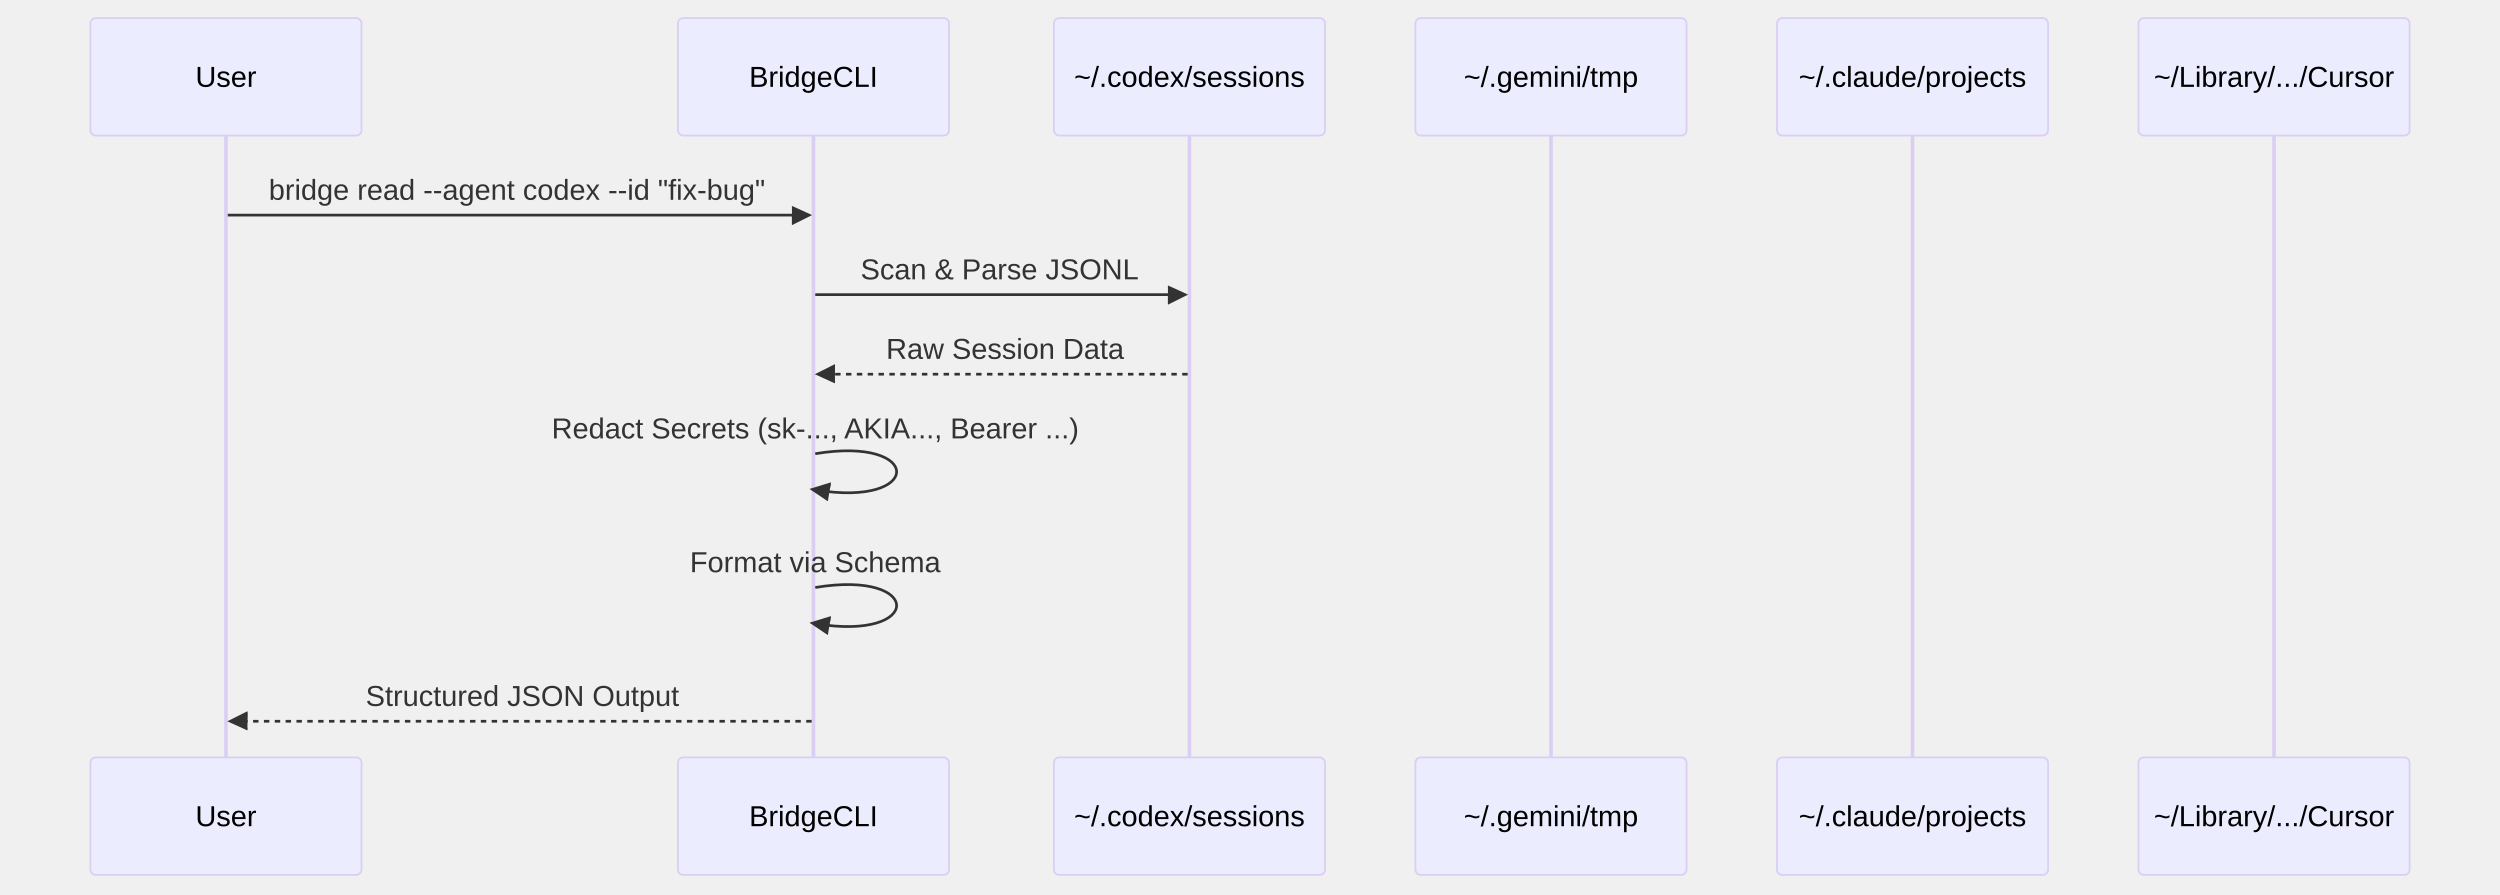
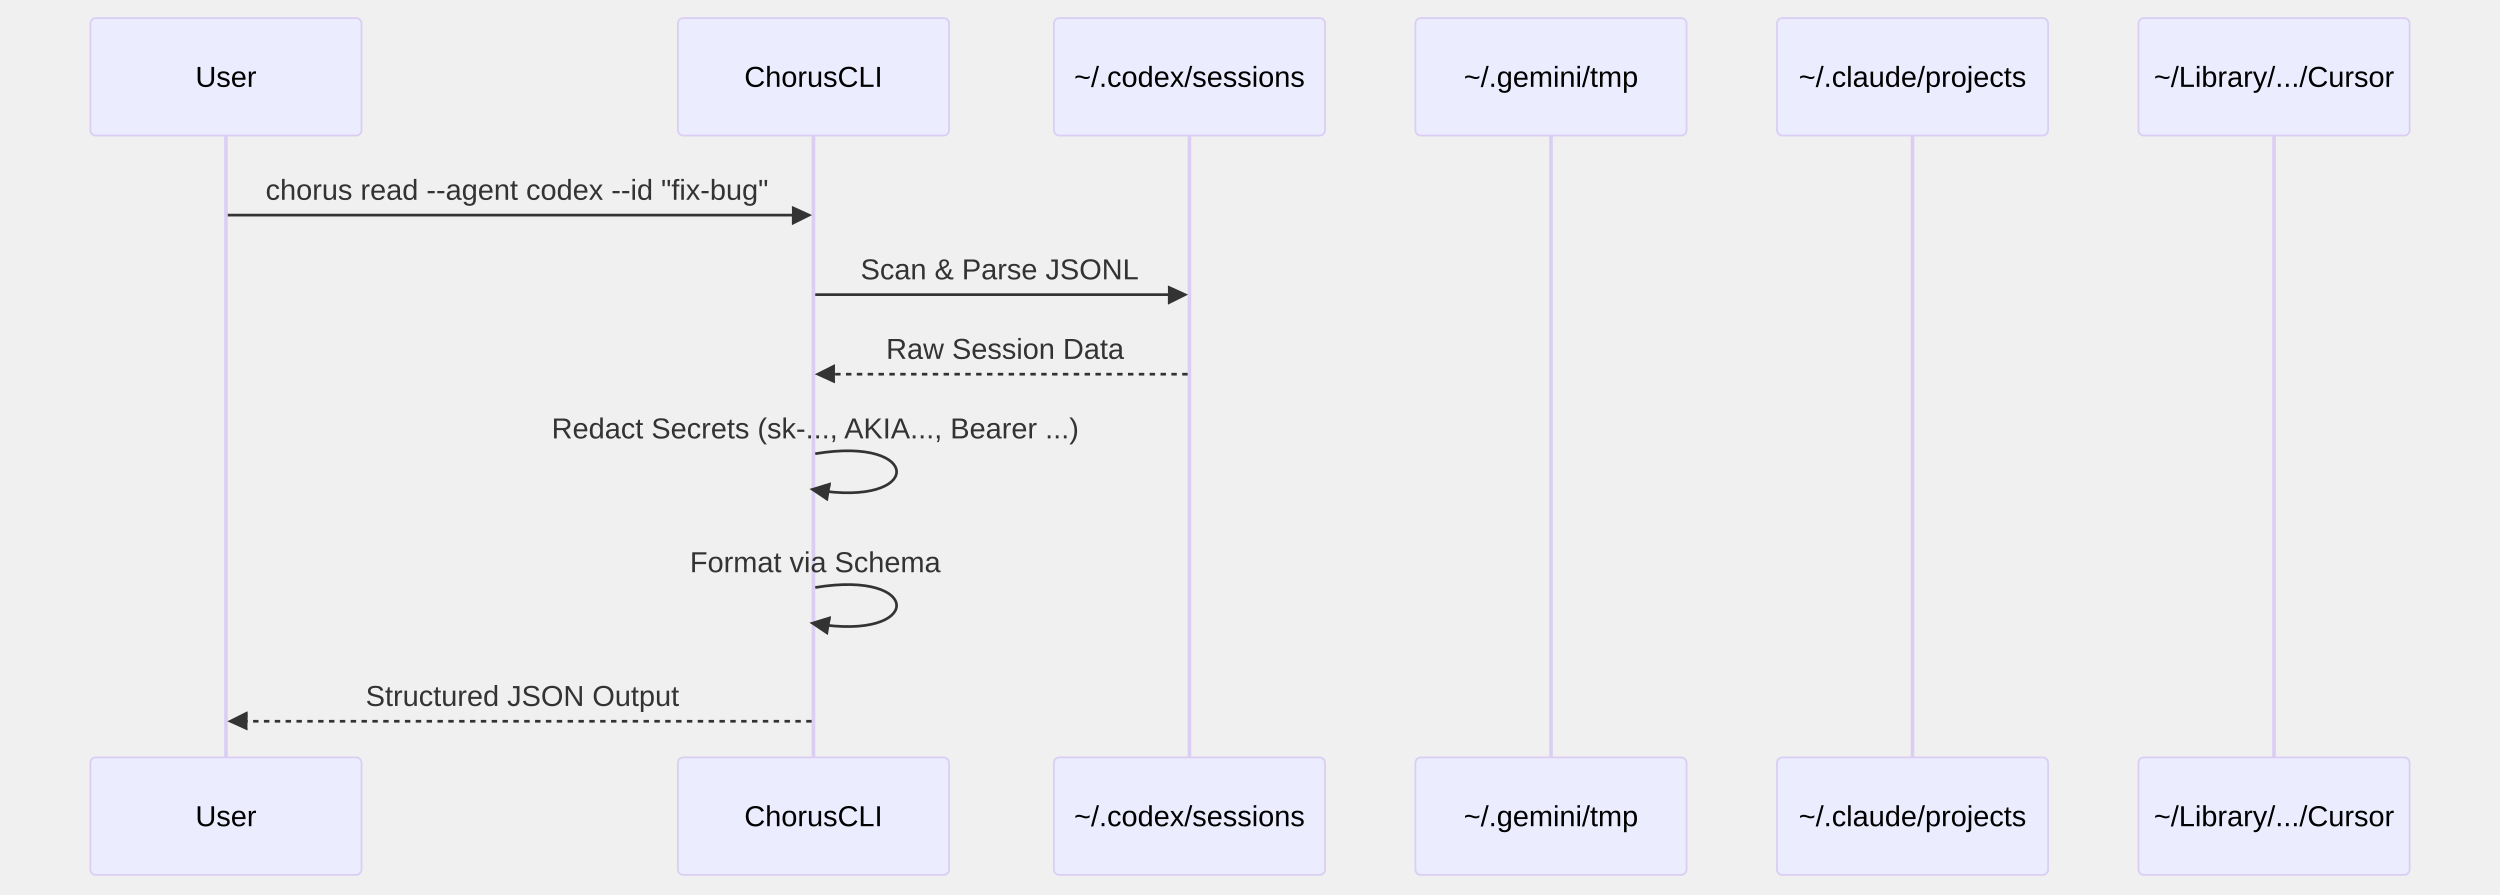
<svg xmlns="http://www.w3.org/2000/svg" id="my-svg" width="100%" style="max-width: 1383px; background-color: transparent;" viewBox="-50 -10 1383 495" role="graphics-document document" aria-roledescription="sequence">
  <g>
    <rect x="1133" y="409" fill="#eaeaea" stroke="#666" width="150" height="65" name="Cursor" rx="3" ry="3" class="actor actor-bottom" />
    <text x="1208" y="441.5" dominant-baseline="central" alignment-baseline="central" class="actor actor-box" style="text-anchor: middle; font-size: 16px; font-weight: 400;">
      <tspan x="1208" dy="0">~/Library/.../Cursor</tspan>
    </text>
  </g>
  <g>
    <rect x="933" y="409" fill="#eaeaea" stroke="#666" width="150" height="65" name="Claude" rx="3" ry="3" class="actor actor-bottom" />
    <text x="1008" y="441.5" dominant-baseline="central" alignment-baseline="central" class="actor actor-box" style="text-anchor: middle; font-size: 16px; font-weight: 400;">
      <tspan x="1008" dy="0">~/.claude/projects</tspan>
    </text>
  </g>
  <g>
    <rect x="733" y="409" fill="#eaeaea" stroke="#666" width="150" height="65" name="Gemini" rx="3" ry="3" class="actor actor-bottom" />
    <text x="808" y="441.5" dominant-baseline="central" alignment-baseline="central" class="actor actor-box" style="text-anchor: middle; font-size: 16px; font-weight: 400;">
      <tspan x="808" dy="0">~/.gemini/tmp</tspan>
    </text>
  </g>
  <g>
    <rect x="533" y="409" fill="#eaeaea" stroke="#666" width="150" height="65" name="Codex" rx="3" ry="3" class="actor actor-bottom" />
    <text x="608" y="441.5" dominant-baseline="central" alignment-baseline="central" class="actor actor-box" style="text-anchor: middle; font-size: 16px; font-weight: 400;">
      <tspan x="608" dy="0">~/.codex/sessions</tspan>
    </text>
  </g>
  <g>
-     <rect x="325" y="409" fill="#eaeaea" stroke="#666" width="150" height="65" name="BridgeCLI" rx="3" ry="3" class="actor actor-bottom" />
+     <rect x="325" y="409" fill="#eaeaea" stroke="#666" width="150" height="65" name="ChorusCLI" rx="3" ry="3" class="actor actor-bottom" />
    <text x="400" y="441.5" dominant-baseline="central" alignment-baseline="central" class="actor actor-box" style="text-anchor: middle; font-size: 16px; font-weight: 400;">
-       <tspan x="400" dy="0">BridgeCLI</tspan>
+       <tspan x="400" dy="0">ChorusCLI</tspan>
    </text>
  </g>
  <g>
    <rect x="0" y="409" fill="#eaeaea" stroke="#666" width="150" height="65" name="User" rx="3" ry="3" class="actor actor-bottom" />
    <text x="75" y="441.5" dominant-baseline="central" alignment-baseline="central" class="actor actor-box" style="text-anchor: middle; font-size: 16px; font-weight: 400;">
      <tspan x="75" dy="0">User</tspan>
    </text>
  </g>
  <g>
    <line id="actor5" x1="1208" y1="65" x2="1208" y2="409" class="actor-line 200" stroke-width="0.5px" stroke="#999" name="Cursor" />
    <g id="root-5">
      <rect x="1133" y="0" fill="#eaeaea" stroke="#666" width="150" height="65" name="Cursor" rx="3" ry="3" class="actor actor-top" />
      <text x="1208" y="32.5" dominant-baseline="central" alignment-baseline="central" class="actor actor-box" style="text-anchor: middle; font-size: 16px; font-weight: 400;">
        <tspan x="1208" dy="0">~/Library/.../Cursor</tspan>
      </text>
    </g>
  </g>
  <g>
    <line id="actor4" x1="1008" y1="65" x2="1008" y2="409" class="actor-line 200" stroke-width="0.5px" stroke="#999" name="Claude" />
    <g id="root-4">
      <rect x="933" y="0" fill="#eaeaea" stroke="#666" width="150" height="65" name="Claude" rx="3" ry="3" class="actor actor-top" />
      <text x="1008" y="32.5" dominant-baseline="central" alignment-baseline="central" class="actor actor-box" style="text-anchor: middle; font-size: 16px; font-weight: 400;">
        <tspan x="1008" dy="0">~/.claude/projects</tspan>
      </text>
    </g>
  </g>
  <g>
    <line id="actor3" x1="808" y1="65" x2="808" y2="409" class="actor-line 200" stroke-width="0.5px" stroke="#999" name="Gemini" />
    <g id="root-3">
      <rect x="733" y="0" fill="#eaeaea" stroke="#666" width="150" height="65" name="Gemini" rx="3" ry="3" class="actor actor-top" />
      <text x="808" y="32.5" dominant-baseline="central" alignment-baseline="central" class="actor actor-box" style="text-anchor: middle; font-size: 16px; font-weight: 400;">
        <tspan x="808" dy="0">~/.gemini/tmp</tspan>
      </text>
    </g>
  </g>
  <g>
    <line id="actor2" x1="608" y1="65" x2="608" y2="409" class="actor-line 200" stroke-width="0.5px" stroke="#999" name="Codex" />
    <g id="root-2">
      <rect x="533" y="0" fill="#eaeaea" stroke="#666" width="150" height="65" name="Codex" rx="3" ry="3" class="actor actor-top" />
      <text x="608" y="32.5" dominant-baseline="central" alignment-baseline="central" class="actor actor-box" style="text-anchor: middle; font-size: 16px; font-weight: 400;">
        <tspan x="608" dy="0">~/.codex/sessions</tspan>
      </text>
    </g>
  </g>
  <g>
-     <line id="actor1" x1="400" y1="65" x2="400" y2="409" class="actor-line 200" stroke-width="0.5px" stroke="#999" name="BridgeCLI" />
+     <line id="actor1" x1="400" y1="65" x2="400" y2="409" class="actor-line 200" stroke-width="0.5px" stroke="#999" name="ChorusCLI" />
    <g id="root-1">
-       <rect x="325" y="0" fill="#eaeaea" stroke="#666" width="150" height="65" name="BridgeCLI" rx="3" ry="3" class="actor actor-top" />
+       <rect x="325" y="0" fill="#eaeaea" stroke="#666" width="150" height="65" name="ChorusCLI" rx="3" ry="3" class="actor actor-top" />
      <text x="400" y="32.5" dominant-baseline="central" alignment-baseline="central" class="actor actor-box" style="text-anchor: middle; font-size: 16px; font-weight: 400;">
-         <tspan x="400" dy="0">BridgeCLI</tspan>
+         <tspan x="400" dy="0">ChorusCLI</tspan>
      </text>
    </g>
  </g>
  <g>
    <line id="actor0" x1="75" y1="65" x2="75" y2="409" class="actor-line 200" stroke-width="0.5px" stroke="#999" name="User" />
    <g id="root-0">
      <rect x="0" y="0" fill="#eaeaea" stroke="#666" width="150" height="65" name="User" rx="3" ry="3" class="actor actor-top" />
      <text x="75" y="32.5" dominant-baseline="central" alignment-baseline="central" class="actor actor-box" style="text-anchor: middle; font-size: 16px; font-weight: 400;">
        <tspan x="75" dy="0">User</tspan>
      </text>
    </g>
  </g>
  <style>#my-svg{font-family:"trebuchet ms",verdana,arial,sans-serif;font-size:16px;fill:#333;}@keyframes edge-animation-frame{from{stroke-dashoffset:0;}}@keyframes dash{to{stroke-dashoffset:0;}}#my-svg .edge-animation-slow{stroke-dasharray:9,5!important;stroke-dashoffset:900;animation:dash 50s linear infinite;stroke-linecap:round;}#my-svg .edge-animation-fast{stroke-dasharray:9,5!important;stroke-dashoffset:900;animation:dash 20s linear infinite;stroke-linecap:round;}#my-svg .error-icon{fill:#552222;}#my-svg .error-text{fill:#552222;stroke:#552222;}#my-svg .edge-thickness-normal{stroke-width:1px;}#my-svg .edge-thickness-thick{stroke-width:3.5px;}#my-svg .edge-pattern-solid{stroke-dasharray:0;}#my-svg .edge-thickness-invisible{stroke-width:0;fill:none;}#my-svg .edge-pattern-dashed{stroke-dasharray:3;}#my-svg .edge-pattern-dotted{stroke-dasharray:2;}#my-svg .marker{fill:#333333;stroke:#333333;}#my-svg .marker.cross{stroke:#333333;}#my-svg svg{font-family:"trebuchet ms",verdana,arial,sans-serif;font-size:16px;}#my-svg p{margin:0;}#my-svg .actor{stroke:hsl(259.626, 59.777%, 87.902%);fill:#ECECFF;}#my-svg text.actor&gt;tspan{fill:black;stroke:none;}#my-svg .actor-line{stroke:hsl(259.626, 59.777%, 87.902%);}#my-svg .innerArc{stroke-width:1.5;stroke-dasharray:none;}#my-svg .messageLine0{stroke-width:1.5;stroke-dasharray:none;stroke:#333;}#my-svg .messageLine1{stroke-width:1.5;stroke-dasharray:2,2;stroke:#333;}#my-svg #arrowhead path{fill:#333;stroke:#333;}#my-svg .sequenceNumber{fill:white;}#my-svg #sequencenumber{fill:#333;}#my-svg #crosshead path{fill:#333;stroke:#333;}#my-svg .messageText{fill:#333;stroke:none;}#my-svg .labelBox{stroke:hsl(259.626, 59.777%, 87.902%);fill:#ECECFF;}#my-svg .labelText,#my-svg .labelText&gt;tspan{fill:black;stroke:none;}#my-svg .loopText,#my-svg .loopText&gt;tspan{fill:black;stroke:none;}#my-svg .loopLine{stroke-width:2px;stroke-dasharray:2,2;stroke:hsl(259.626, 59.777%, 87.902%);fill:hsl(259.626, 59.777%, 87.902%);}#my-svg .note{stroke:#aaaa33;fill:#fff5ad;}#my-svg .noteText,#my-svg .noteText&gt;tspan{fill:black;stroke:none;}#my-svg .activation0{fill:#f4f4f4;stroke:#666;}#my-svg .activation1{fill:#f4f4f4;stroke:#666;}#my-svg .activation2{fill:#f4f4f4;stroke:#666;}#my-svg .actorPopupMenu{position:absolute;}#my-svg .actorPopupMenuPanel{position:absolute;fill:#ECECFF;box-shadow:0px 8px 16px 0px rgba(0,0,0,0.2);filter:drop-shadow(3px 5px 2px rgb(0 0 0 / 0.4));}#my-svg .actor-man line{stroke:hsl(259.626, 59.777%, 87.902%);fill:#ECECFF;}#my-svg .actor-man circle,#my-svg line{stroke:hsl(259.626, 59.777%, 87.902%);fill:#ECECFF;stroke-width:2px;}#my-svg :root{--mermaid-font-family:"trebuchet ms",verdana,arial,sans-serif;}</style>
  <g />
  <defs>
    <symbol id="computer" width="24" height="24">
      <path transform="scale(.5)" d="M2 2v13h20v-13h-20zm18 11h-16v-9h16v9zm-10.228 6l.466-1h3.524l.467 1h-4.457zm14.228 3h-24l2-6h2.104l-1.33 4h18.45l-1.297-4h2.073l2 6zm-5-10h-14v-7h14v7z" />
    </symbol>
  </defs>
  <defs>
    <symbol id="database" fill-rule="evenodd" clip-rule="evenodd">
      <path transform="scale(.5)" d="M12.258.001l.256.004.255.005.253.008.251.01.249.012.247.015.246.016.242.019.241.02.239.023.236.024.233.027.231.028.229.031.225.032.223.034.22.036.217.038.214.04.211.041.208.043.205.045.201.046.198.048.194.05.191.051.187.053.183.054.18.056.175.057.172.059.168.06.163.061.16.063.155.064.15.066.074.033.073.033.071.034.07.034.069.035.068.035.067.035.066.035.064.036.064.036.062.036.06.036.06.037.058.037.058.037.055.038.055.038.053.038.052.038.051.039.05.039.048.039.047.039.045.04.044.04.043.04.041.04.04.041.039.041.037.041.036.041.034.041.033.042.032.042.03.042.029.042.027.042.026.043.024.043.023.043.021.043.02.043.018.044.017.043.015.044.013.044.012.044.011.045.009.044.007.045.006.045.004.045.002.045.001.045v17l-.001.045-.002.045-.004.045-.006.045-.007.045-.009.044-.011.045-.012.044-.013.044-.015.044-.017.043-.018.044-.02.043-.021.043-.023.043-.024.043-.026.043-.027.042-.029.042-.03.042-.032.042-.033.042-.034.041-.036.041-.037.041-.039.041-.04.041-.041.04-.043.04-.044.04-.045.04-.047.039-.048.039-.05.039-.051.039-.052.038-.053.038-.055.038-.055.038-.058.037-.058.037-.06.037-.06.036-.062.036-.064.036-.064.036-.066.035-.067.035-.068.035-.069.035-.07.034-.071.034-.073.033-.074.033-.15.066-.155.064-.16.063-.163.061-.168.06-.172.059-.175.057-.18.056-.183.054-.187.053-.191.051-.194.05-.198.048-.201.046-.205.045-.208.043-.211.041-.214.04-.217.038-.22.036-.223.034-.225.032-.229.031-.231.028-.233.027-.236.024-.239.023-.241.02-.242.019-.246.016-.247.015-.249.012-.251.01-.253.008-.255.005-.256.004-.258.001-.258-.001-.256-.004-.255-.005-.253-.008-.251-.01-.249-.012-.247-.015-.245-.016-.243-.019-.241-.02-.238-.023-.236-.024-.234-.027-.231-.028-.228-.031-.226-.032-.223-.034-.22-.036-.217-.038-.214-.04-.211-.041-.208-.043-.204-.045-.201-.046-.198-.048-.195-.05-.19-.051-.187-.053-.184-.054-.179-.056-.176-.057-.172-.059-.167-.06-.164-.061-.159-.063-.155-.064-.151-.066-.074-.033-.072-.033-.072-.034-.07-.034-.069-.035-.068-.035-.067-.035-.066-.035-.064-.036-.063-.036-.062-.036-.061-.036-.06-.037-.058-.037-.057-.037-.056-.038-.055-.038-.053-.038-.052-.038-.051-.039-.049-.039-.049-.039-.046-.039-.046-.04-.044-.04-.043-.04-.041-.04-.04-.041-.039-.041-.037-.041-.036-.041-.034-.041-.033-.042-.032-.042-.03-.042-.029-.042-.027-.042-.026-.043-.024-.043-.023-.043-.021-.043-.02-.043-.018-.044-.017-.043-.015-.044-.013-.044-.012-.044-.011-.045-.009-.044-.007-.045-.006-.045-.004-.045-.002-.045-.001-.045v-17l.001-.045.002-.045.004-.045.006-.045.007-.045.009-.044.011-.045.012-.044.013-.044.015-.044.017-.043.018-.044.02-.043.021-.043.023-.043.024-.043.026-.043.027-.042.029-.042.03-.042.032-.042.033-.042.034-.041.036-.041.037-.041.039-.041.04-.041.041-.04.043-.04.044-.04.046-.04.046-.039.049-.039.049-.039.051-.039.052-.038.053-.038.055-.038.056-.038.057-.037.058-.037.06-.037.061-.036.062-.036.063-.036.064-.036.066-.035.067-.035.068-.035.069-.035.07-.034.072-.034.072-.033.074-.033.151-.066.155-.064.159-.063.164-.061.167-.06.172-.059.176-.057.179-.056.184-.054.187-.053.19-.051.195-.05.198-.048.201-.046.204-.045.208-.043.211-.041.214-.04.217-.038.22-.036.223-.034.226-.032.228-.031.231-.028.234-.027.236-.024.238-.023.241-.02.243-.019.245-.016.247-.015.249-.012.251-.01.253-.008.255-.005.256-.004.258-.001.258.001zm-9.258 20.499v.01l.001.021.003.021.004.022.005.021.006.022.007.022.009.023.01.022.011.023.012.023.013.023.015.023.016.024.017.023.018.024.019.024.021.024.022.025.023.024.024.025.052.049.056.05.061.051.066.051.07.051.075.051.079.052.084.052.088.052.092.052.097.052.102.051.105.052.11.052.114.051.119.051.123.051.127.05.131.05.135.05.139.048.144.049.147.047.152.047.155.047.16.045.163.045.167.043.171.043.176.041.178.041.183.039.187.039.19.037.194.035.197.035.202.033.204.031.209.03.212.029.216.027.219.025.222.024.226.021.23.02.233.018.236.016.24.015.243.012.246.01.249.008.253.005.256.004.259.001.26-.001.257-.004.254-.005.25-.008.247-.011.244-.012.241-.014.237-.016.233-.018.231-.021.226-.021.224-.024.22-.026.216-.027.212-.028.21-.031.205-.031.202-.034.198-.034.194-.036.191-.037.187-.039.183-.04.179-.04.175-.042.172-.043.168-.044.163-.045.16-.046.155-.046.152-.047.148-.048.143-.049.139-.049.136-.05.131-.05.126-.05.123-.051.118-.052.114-.051.11-.052.106-.052.101-.052.096-.052.092-.052.088-.053.083-.051.079-.052.074-.052.07-.051.065-.051.06-.051.056-.05.051-.05.023-.024.023-.025.021-.024.02-.024.019-.024.018-.024.017-.024.015-.023.014-.024.013-.023.012-.023.01-.023.01-.022.008-.022.006-.022.006-.022.004-.022.004-.021.001-.021.001-.021v-4.127l-.077.055-.08.053-.083.054-.085.053-.087.052-.09.052-.093.051-.095.05-.097.05-.1.049-.102.049-.105.048-.106.047-.109.047-.111.046-.114.045-.115.045-.118.044-.12.043-.122.042-.124.042-.126.041-.128.04-.13.04-.132.038-.134.038-.135.037-.138.037-.139.035-.142.035-.143.034-.144.033-.147.032-.148.031-.15.03-.151.03-.153.029-.154.027-.156.027-.158.026-.159.025-.161.024-.162.023-.163.022-.165.021-.166.02-.167.019-.169.018-.169.017-.171.016-.173.015-.173.014-.175.013-.175.012-.177.011-.178.01-.179.008-.179.008-.181.006-.182.005-.182.004-.184.003-.184.002h-.37l-.184-.002-.184-.003-.182-.004-.182-.005-.181-.006-.179-.008-.179-.008-.178-.01-.176-.011-.176-.012-.175-.013-.173-.014-.172-.015-.171-.016-.17-.017-.169-.018-.167-.019-.166-.02-.165-.021-.163-.022-.162-.023-.161-.024-.159-.025-.157-.026-.156-.027-.155-.027-.153-.029-.151-.03-.15-.03-.148-.031-.146-.032-.145-.033-.143-.034-.141-.035-.14-.035-.137-.037-.136-.037-.134-.038-.132-.038-.13-.04-.128-.04-.126-.041-.124-.042-.122-.042-.12-.044-.117-.043-.116-.045-.113-.045-.112-.046-.109-.047-.106-.047-.105-.048-.102-.049-.1-.049-.097-.05-.095-.05-.093-.052-.09-.051-.087-.052-.085-.053-.083-.054-.08-.054-.077-.054v4.127zm0-5.654v.011l.001.021.003.021.004.021.005.022.006.022.007.022.009.022.01.022.011.023.012.023.013.023.015.024.016.023.017.024.018.024.019.024.021.024.022.024.023.025.024.024.052.05.056.05.061.05.066.051.07.051.075.052.079.051.084.052.088.052.092.052.097.052.102.052.105.052.11.051.114.051.119.052.123.05.127.051.131.05.135.049.139.049.144.048.147.048.152.047.155.046.16.045.163.045.167.044.171.042.176.042.178.04.183.04.187.038.19.037.194.036.197.034.202.033.204.032.209.03.212.028.216.027.219.025.222.024.226.022.23.02.233.018.236.016.24.014.243.012.246.01.249.008.253.006.256.003.259.001.26-.001.257-.003.254-.006.25-.008.247-.01.244-.012.241-.015.237-.016.233-.018.231-.02.226-.022.224-.024.22-.025.216-.027.212-.029.21-.03.205-.032.202-.033.198-.035.194-.036.191-.037.187-.039.183-.039.179-.041.175-.042.172-.043.168-.044.163-.045.16-.045.155-.047.152-.047.148-.048.143-.048.139-.05.136-.049.131-.05.126-.051.123-.051.118-.051.114-.052.11-.052.106-.052.101-.052.096-.052.092-.052.088-.052.083-.052.079-.052.074-.051.07-.052.065-.051.06-.05.056-.051.051-.049.023-.025.023-.024.021-.025.02-.024.019-.024.018-.024.017-.024.015-.023.014-.023.013-.024.012-.022.01-.023.01-.023.008-.022.006-.022.006-.022.004-.021.004-.022.001-.021.001-.021v-4.139l-.077.054-.08.054-.083.054-.085.052-.087.053-.09.051-.093.051-.095.051-.097.05-.1.049-.102.049-.105.048-.106.047-.109.047-.111.046-.114.045-.115.044-.118.044-.12.044-.122.042-.124.042-.126.041-.128.04-.13.039-.132.039-.134.038-.135.037-.138.036-.139.036-.142.035-.143.033-.144.033-.147.033-.148.031-.15.03-.151.03-.153.028-.154.028-.156.027-.158.026-.159.025-.161.024-.162.023-.163.022-.165.021-.166.02-.167.019-.169.018-.169.017-.171.016-.173.015-.173.014-.175.013-.175.012-.177.011-.178.009-.179.009-.179.007-.181.007-.182.005-.182.004-.184.003-.184.002h-.37l-.184-.002-.184-.003-.182-.004-.182-.005-.181-.007-.179-.007-.179-.009-.178-.009-.176-.011-.176-.012-.175-.013-.173-.014-.172-.015-.171-.016-.17-.017-.169-.018-.167-.019-.166-.02-.165-.021-.163-.022-.162-.023-.161-.024-.159-.025-.157-.026-.156-.027-.155-.028-.153-.028-.151-.03-.15-.03-.148-.031-.146-.033-.145-.033-.143-.033-.141-.035-.14-.036-.137-.036-.136-.037-.134-.038-.132-.039-.13-.039-.128-.04-.126-.041-.124-.042-.122-.043-.12-.043-.117-.044-.116-.044-.113-.046-.112-.046-.109-.046-.106-.047-.105-.048-.102-.049-.1-.049-.097-.05-.095-.051-.093-.051-.09-.051-.087-.053-.085-.052-.083-.054-.08-.054-.077-.054v4.139zm0-5.666v.011l.001.02.003.022.004.021.005.022.006.021.007.022.009.023.01.022.011.023.012.023.013.023.015.023.016.024.017.024.018.023.019.024.021.025.022.024.023.024.024.025.052.05.056.05.061.05.066.051.07.051.075.052.079.051.084.052.088.052.092.052.097.052.102.052.105.051.11.052.114.051.119.051.123.051.127.05.131.05.135.05.139.049.144.048.147.048.152.047.155.046.16.045.163.045.167.043.171.043.176.042.178.04.183.04.187.038.19.037.194.036.197.034.202.033.204.032.209.03.212.028.216.027.219.025.222.024.226.021.23.02.233.018.236.017.24.014.243.012.246.01.249.008.253.006.256.003.259.001.26-.001.257-.003.254-.006.25-.008.247-.01.244-.013.241-.014.237-.016.233-.018.231-.02.226-.022.224-.024.22-.025.216-.027.212-.029.21-.03.205-.032.202-.033.198-.035.194-.036.191-.037.187-.039.183-.039.179-.041.175-.042.172-.043.168-.044.163-.045.16-.045.155-.047.152-.047.148-.048.143-.049.139-.049.136-.049.131-.051.126-.05.123-.051.118-.052.114-.051.11-.052.106-.052.101-.052.096-.052.092-.052.088-.052.083-.052.079-.052.074-.052.07-.051.065-.051.06-.051.056-.05.051-.049.023-.025.023-.025.021-.024.02-.024.019-.024.018-.024.017-.024.015-.023.014-.024.013-.023.012-.023.01-.022.01-.023.008-.022.006-.022.006-.022.004-.022.004-.021.001-.021.001-.021v-4.153l-.077.054-.08.054-.083.053-.085.053-.087.053-.09.051-.093.051-.095.051-.097.05-.1.049-.102.048-.105.048-.106.048-.109.046-.111.046-.114.046-.115.044-.118.044-.12.043-.122.043-.124.042-.126.041-.128.04-.13.039-.132.039-.134.038-.135.037-.138.036-.139.036-.142.034-.143.034-.144.033-.147.032-.148.032-.15.03-.151.03-.153.028-.154.028-.156.027-.158.026-.159.024-.161.024-.162.023-.163.023-.165.021-.166.02-.167.019-.169.018-.169.017-.171.016-.173.015-.173.014-.175.013-.175.012-.177.01-.178.01-.179.009-.179.007-.181.006-.182.006-.182.004-.184.003-.184.001-.185.001-.185-.001-.184-.001-.184-.003-.182-.004-.182-.006-.181-.006-.179-.007-.179-.009-.178-.01-.176-.01-.176-.012-.175-.013-.173-.014-.172-.015-.171-.016-.17-.017-.169-.018-.167-.019-.166-.02-.165-.021-.163-.023-.162-.023-.161-.024-.159-.024-.157-.026-.156-.027-.155-.028-.153-.028-.151-.03-.15-.03-.148-.032-.146-.032-.145-.033-.143-.034-.141-.034-.14-.036-.137-.036-.136-.037-.134-.038-.132-.039-.13-.039-.128-.041-.126-.041-.124-.041-.122-.043-.12-.043-.117-.044-.116-.044-.113-.046-.112-.046-.109-.046-.106-.048-.105-.048-.102-.048-.1-.05-.097-.049-.095-.051-.093-.051-.09-.052-.087-.052-.085-.053-.083-.053-.08-.054-.077-.054v4.153zm8.74-8.179l-.257.004-.254.005-.25.008-.247.011-.244.012-.241.014-.237.016-.233.018-.231.021-.226.022-.224.023-.22.026-.216.027-.212.028-.21.031-.205.032-.202.033-.198.034-.194.036-.191.038-.187.038-.183.04-.179.041-.175.042-.172.043-.168.043-.163.045-.16.046-.155.046-.152.048-.148.048-.143.048-.139.049-.136.05-.131.05-.126.051-.123.051-.118.051-.114.052-.11.052-.106.052-.101.052-.096.052-.092.052-.088.052-.083.052-.079.052-.074.051-.07.052-.065.051-.06.05-.056.05-.051.05-.023.025-.023.024-.021.024-.02.025-.019.024-.018.024-.017.023-.015.024-.014.023-.013.023-.012.023-.01.023-.01.022-.008.022-.006.023-.006.021-.004.022-.004.021-.001.021-.001.021.001.021.001.021.004.021.004.022.006.021.006.023.008.022.01.022.01.023.012.023.013.023.014.023.015.024.017.023.018.024.019.024.02.025.021.024.023.024.023.025.051.05.056.05.06.05.065.051.07.052.074.051.079.052.083.052.088.052.092.052.096.052.101.052.106.052.11.052.114.052.118.051.123.051.126.051.131.05.136.05.139.049.143.048.148.048.152.048.155.046.16.046.163.045.168.043.172.043.175.042.179.041.183.04.187.038.191.038.194.036.198.034.202.033.205.032.21.031.212.028.216.027.22.026.224.023.226.022.231.021.233.018.237.016.241.014.244.012.247.011.25.008.254.005.257.004.26.001.26-.001.257-.004.254-.005.25-.008.247-.011.244-.012.241-.014.237-.016.233-.018.231-.021.226-.022.224-.023.22-.026.216-.027.212-.028.21-.031.205-.032.202-.033.198-.034.194-.036.191-.038.187-.038.183-.04.179-.041.175-.042.172-.043.168-.043.163-.045.16-.046.155-.046.152-.048.148-.048.143-.048.139-.049.136-.05.131-.05.126-.051.123-.051.118-.051.114-.052.11-.052.106-.052.101-.052.096-.052.092-.052.088-.052.083-.052.079-.052.074-.051.07-.052.065-.051.06-.05.056-.05.051-.05.023-.025.023-.024.021-.024.02-.025.019-.024.018-.024.017-.023.015-.024.014-.023.013-.023.012-.023.01-.023.01-.022.008-.022.006-.023.006-.021.004-.022.004-.021.001-.021.001-.021-.001-.021-.001-.021-.004-.021-.004-.022-.006-.021-.006-.023-.008-.022-.01-.022-.01-.023-.012-.023-.013-.023-.014-.023-.015-.024-.017-.023-.018-.024-.019-.024-.02-.025-.021-.024-.023-.024-.023-.025-.051-.05-.056-.05-.06-.05-.065-.051-.07-.052-.074-.051-.079-.052-.083-.052-.088-.052-.092-.052-.096-.052-.101-.052-.106-.052-.11-.052-.114-.052-.118-.051-.123-.051-.126-.051-.131-.05-.136-.05-.139-.049-.143-.048-.148-.048-.152-.048-.155-.046-.16-.046-.163-.045-.168-.043-.172-.043-.175-.042-.179-.041-.183-.04-.187-.038-.191-.038-.194-.036-.198-.034-.202-.033-.205-.032-.21-.031-.212-.028-.216-.027-.22-.026-.224-.023-.226-.022-.231-.021-.233-.018-.237-.016-.241-.014-.244-.012-.247-.011-.25-.008-.254-.005-.257-.004-.26-.001-.26.001z" />
    </symbol>
  </defs>
  <defs>
    <symbol id="clock" width="24" height="24">
      <path transform="scale(.5)" d="M12 2c5.514 0 10 4.486 10 10s-4.486 10-10 10-10-4.486-10-10 4.486-10 10-10zm0-2c-6.627 0-12 5.373-12 12s5.373 12 12 12 12-5.373 12-12-5.373-12-12-12zm5.848 12.459c.202.038.202.333.001.372-1.907.361-6.045 1.111-6.547 1.111-.719 0-1.301-.582-1.301-1.301 0-.512.77-5.447 1.125-7.445.034-.192.312-.181.343.014l.985 6.238 5.394 1.011z" />
    </symbol>
  </defs>
  <defs>
    <marker id="arrowhead" refX="7.9" refY="5" markerUnits="userSpaceOnUse" markerWidth="12" markerHeight="12" orient="auto-start-reverse">
      <path d="M -1 0 L 10 5 L 0 10 z" />
    </marker>
  </defs>
  <defs>
    <marker id="crosshead" markerWidth="15" markerHeight="8" orient="auto" refX="4" refY="4.5">
      <path fill="none" stroke="#000000" stroke-width="1pt" d="M 1,2 L 6,7 M 6,2 L 1,7" style="stroke-dasharray: 0, 0;" />
    </marker>
  </defs>
  <defs>
    <marker id="filled-head" refX="15.5" refY="7" markerWidth="20" markerHeight="28" orient="auto">
      <path d="M 18,7 L9,13 L14,7 L9,1 Z" />
    </marker>
  </defs>
  <defs>
    <marker id="sequencenumber" refX="15" refY="15" markerWidth="60" markerHeight="40" orient="auto">
      <circle cx="15" cy="15" r="6" />
    </marker>
  </defs>
-   <text x="236" y="80" text-anchor="middle" dominant-baseline="middle" alignment-baseline="middle" class="messageText" dy="1em" style="font-size: 16px; font-weight: 400;">bridge read --agent codex --id "fix-bug"</text>
+   <text x="236" y="80" text-anchor="middle" dominant-baseline="middle" alignment-baseline="middle" class="messageText" dy="1em" style="font-size: 16px; font-weight: 400;">chorus read --agent codex --id "fix-bug"</text>
  <line x1="76" y1="109" x2="396" y2="109" class="messageLine0" stroke-width="2" stroke="none" marker-end="url(#arrowhead)" style="fill: none;" />
  <text x="503" y="124" text-anchor="middle" dominant-baseline="middle" alignment-baseline="middle" class="messageText" dy="1em" style="font-size: 16px; font-weight: 400;">Scan &amp; Parse JSONL</text>
  <line x1="401" y1="153" x2="604" y2="153" class="messageLine0" stroke-width="2" stroke="none" marker-end="url(#arrowhead)" style="fill: none;" />
  <text x="506" y="168" text-anchor="middle" dominant-baseline="middle" alignment-baseline="middle" class="messageText" dy="1em" style="font-size: 16px; font-weight: 400;">Raw Session Data</text>
  <line x1="607" y1="197" x2="404" y2="197" class="messageLine1" stroke-width="2" stroke="none" marker-end="url(#arrowhead)" style="stroke-dasharray: 3, 3; fill: none;" />
  <text x="401" y="212" text-anchor="middle" dominant-baseline="middle" alignment-baseline="middle" class="messageText" dy="1em" style="font-size: 16px; font-weight: 400;">Redact Secrets (sk-..., AKIA..., Bearer ...)</text>
  <path d="M 401,241 C 461,231 461,271 401,261" class="messageLine0" stroke-width="2" stroke="none" marker-end="url(#arrowhead)" style="fill: none;" />
  <text x="401" y="286" text-anchor="middle" dominant-baseline="middle" alignment-baseline="middle" class="messageText" dy="1em" style="font-size: 16px; font-weight: 400;">Format via Schema</text>
  <path d="M 401,315 C 461,305 461,345 401,335" class="messageLine0" stroke-width="2" stroke="none" marker-end="url(#arrowhead)" style="fill: none;" />
  <text x="239" y="360" text-anchor="middle" dominant-baseline="middle" alignment-baseline="middle" class="messageText" dy="1em" style="font-size: 16px; font-weight: 400;">Structured JSON Output</text>
  <line x1="399" y1="389" x2="79" y2="389" class="messageLine1" stroke-width="2" stroke="none" marker-end="url(#arrowhead)" style="stroke-dasharray: 3, 3; fill: none;" />
</svg>
